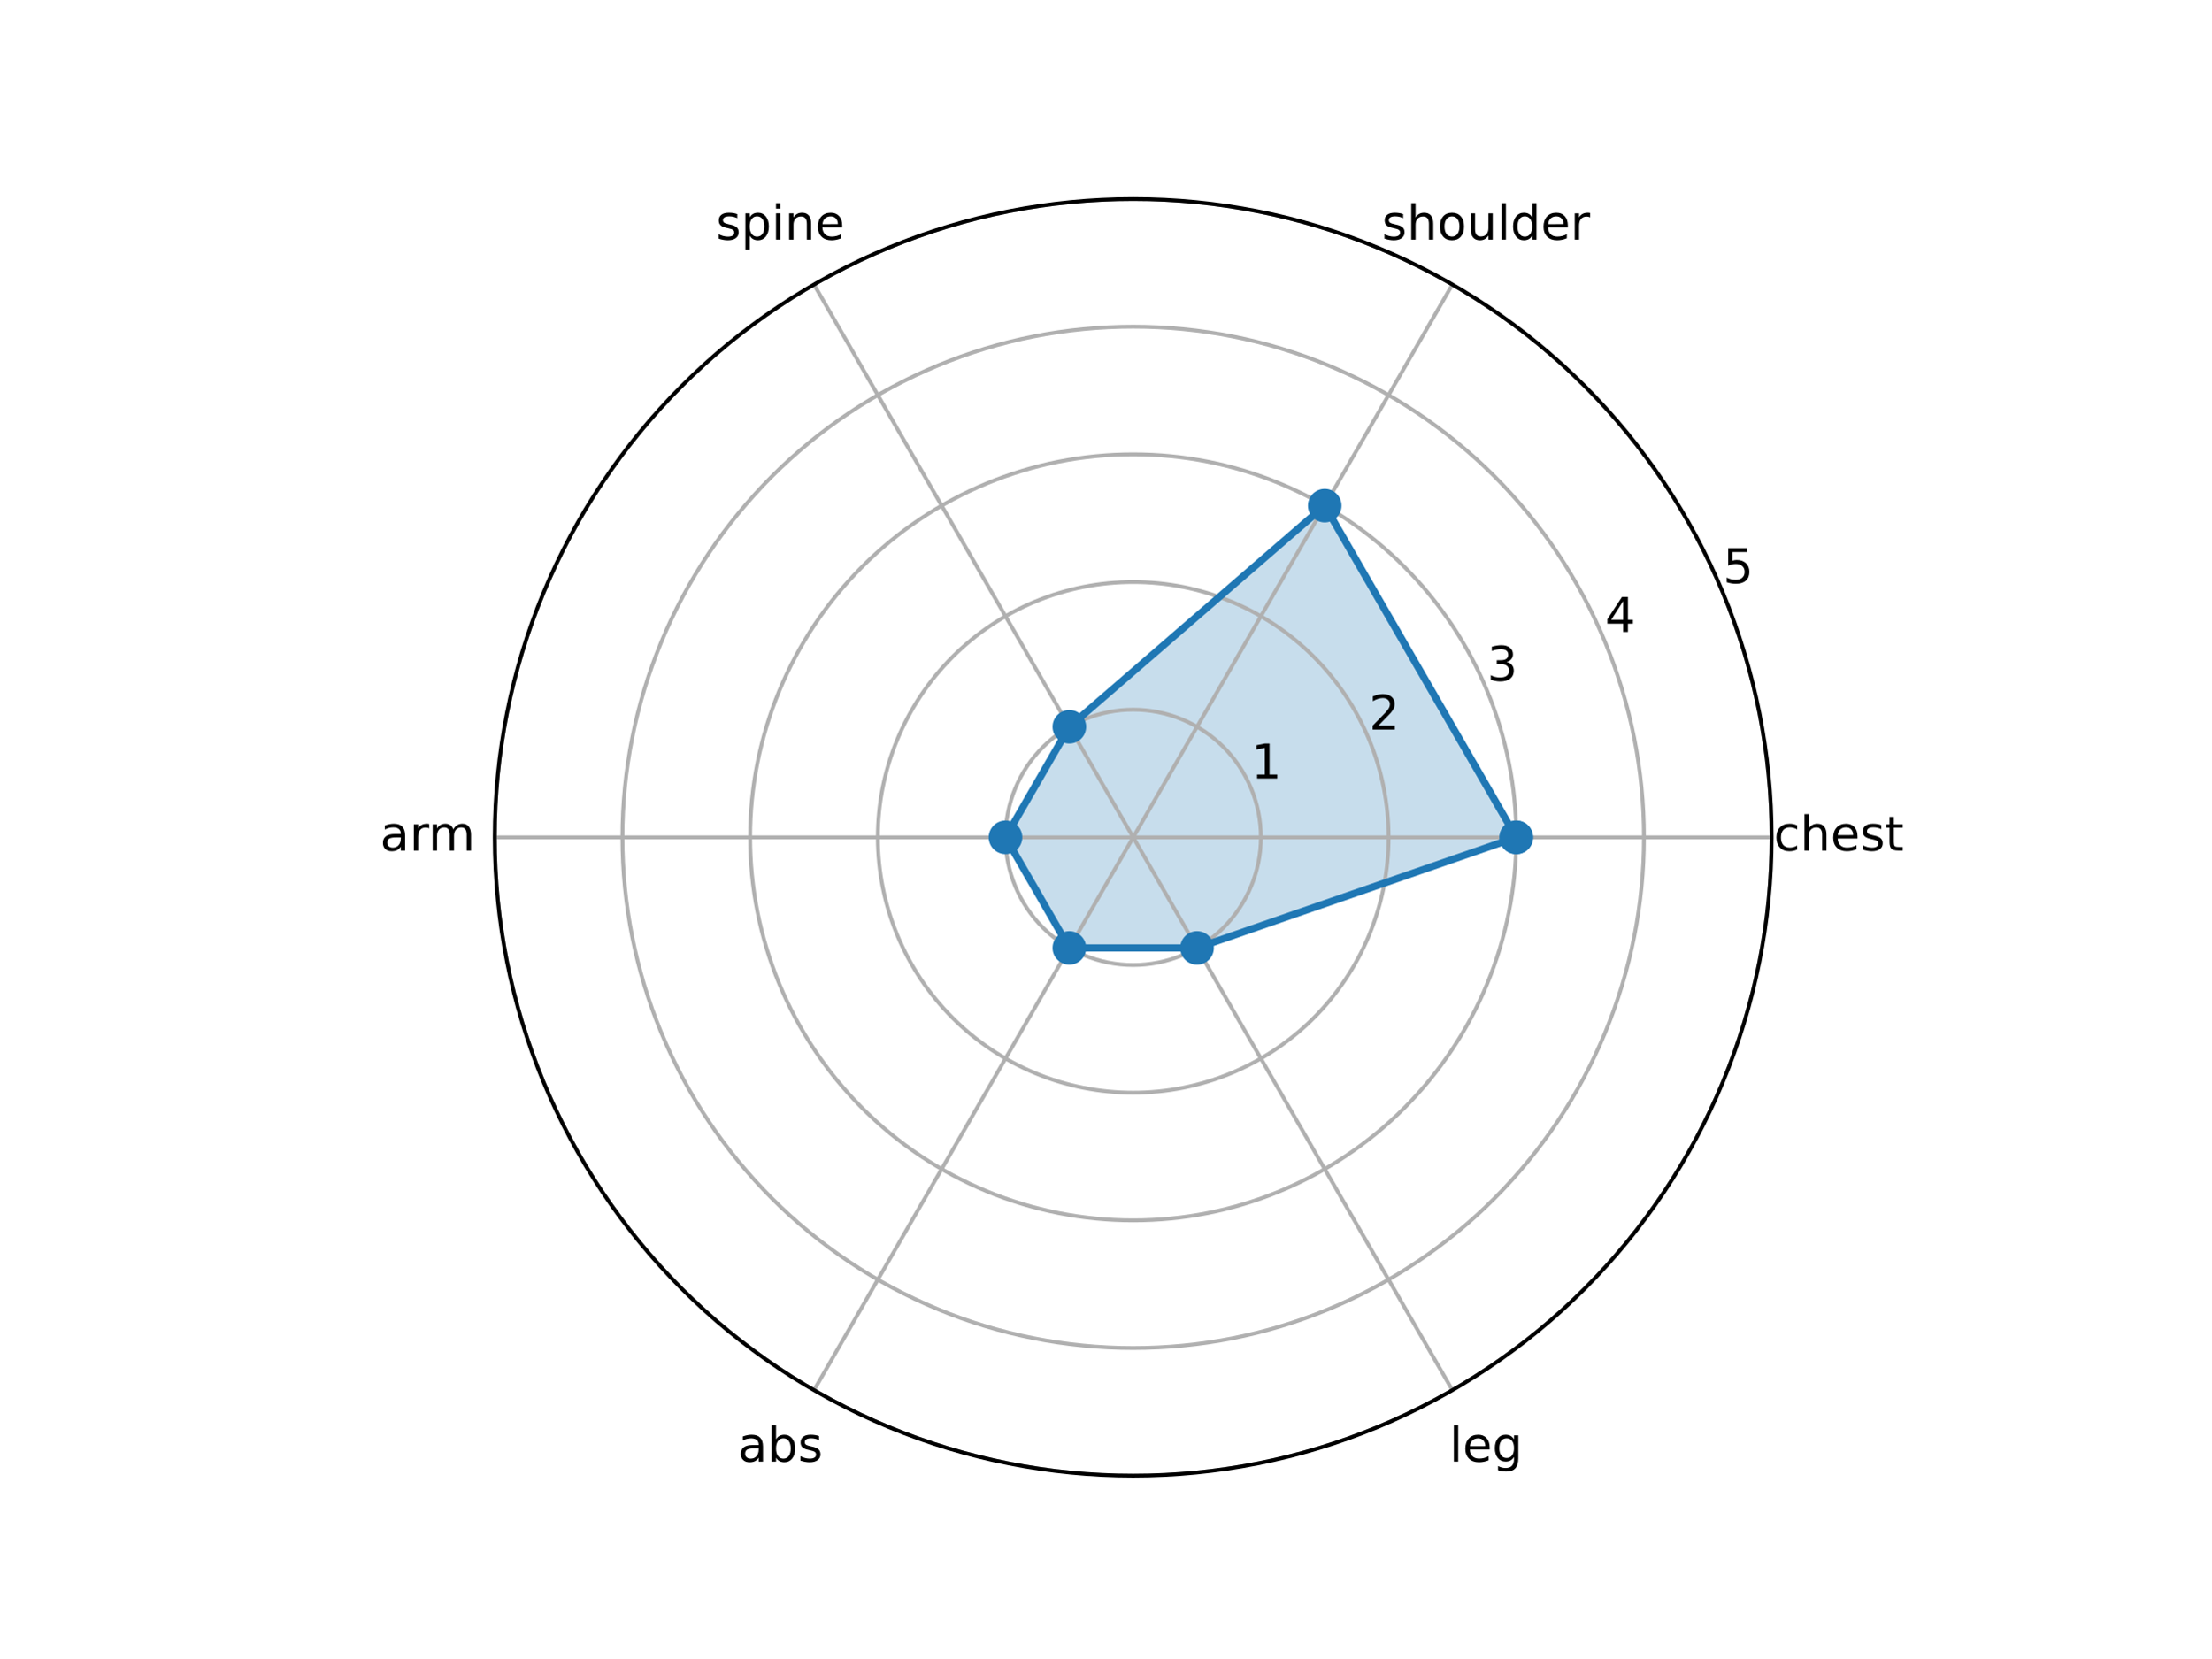
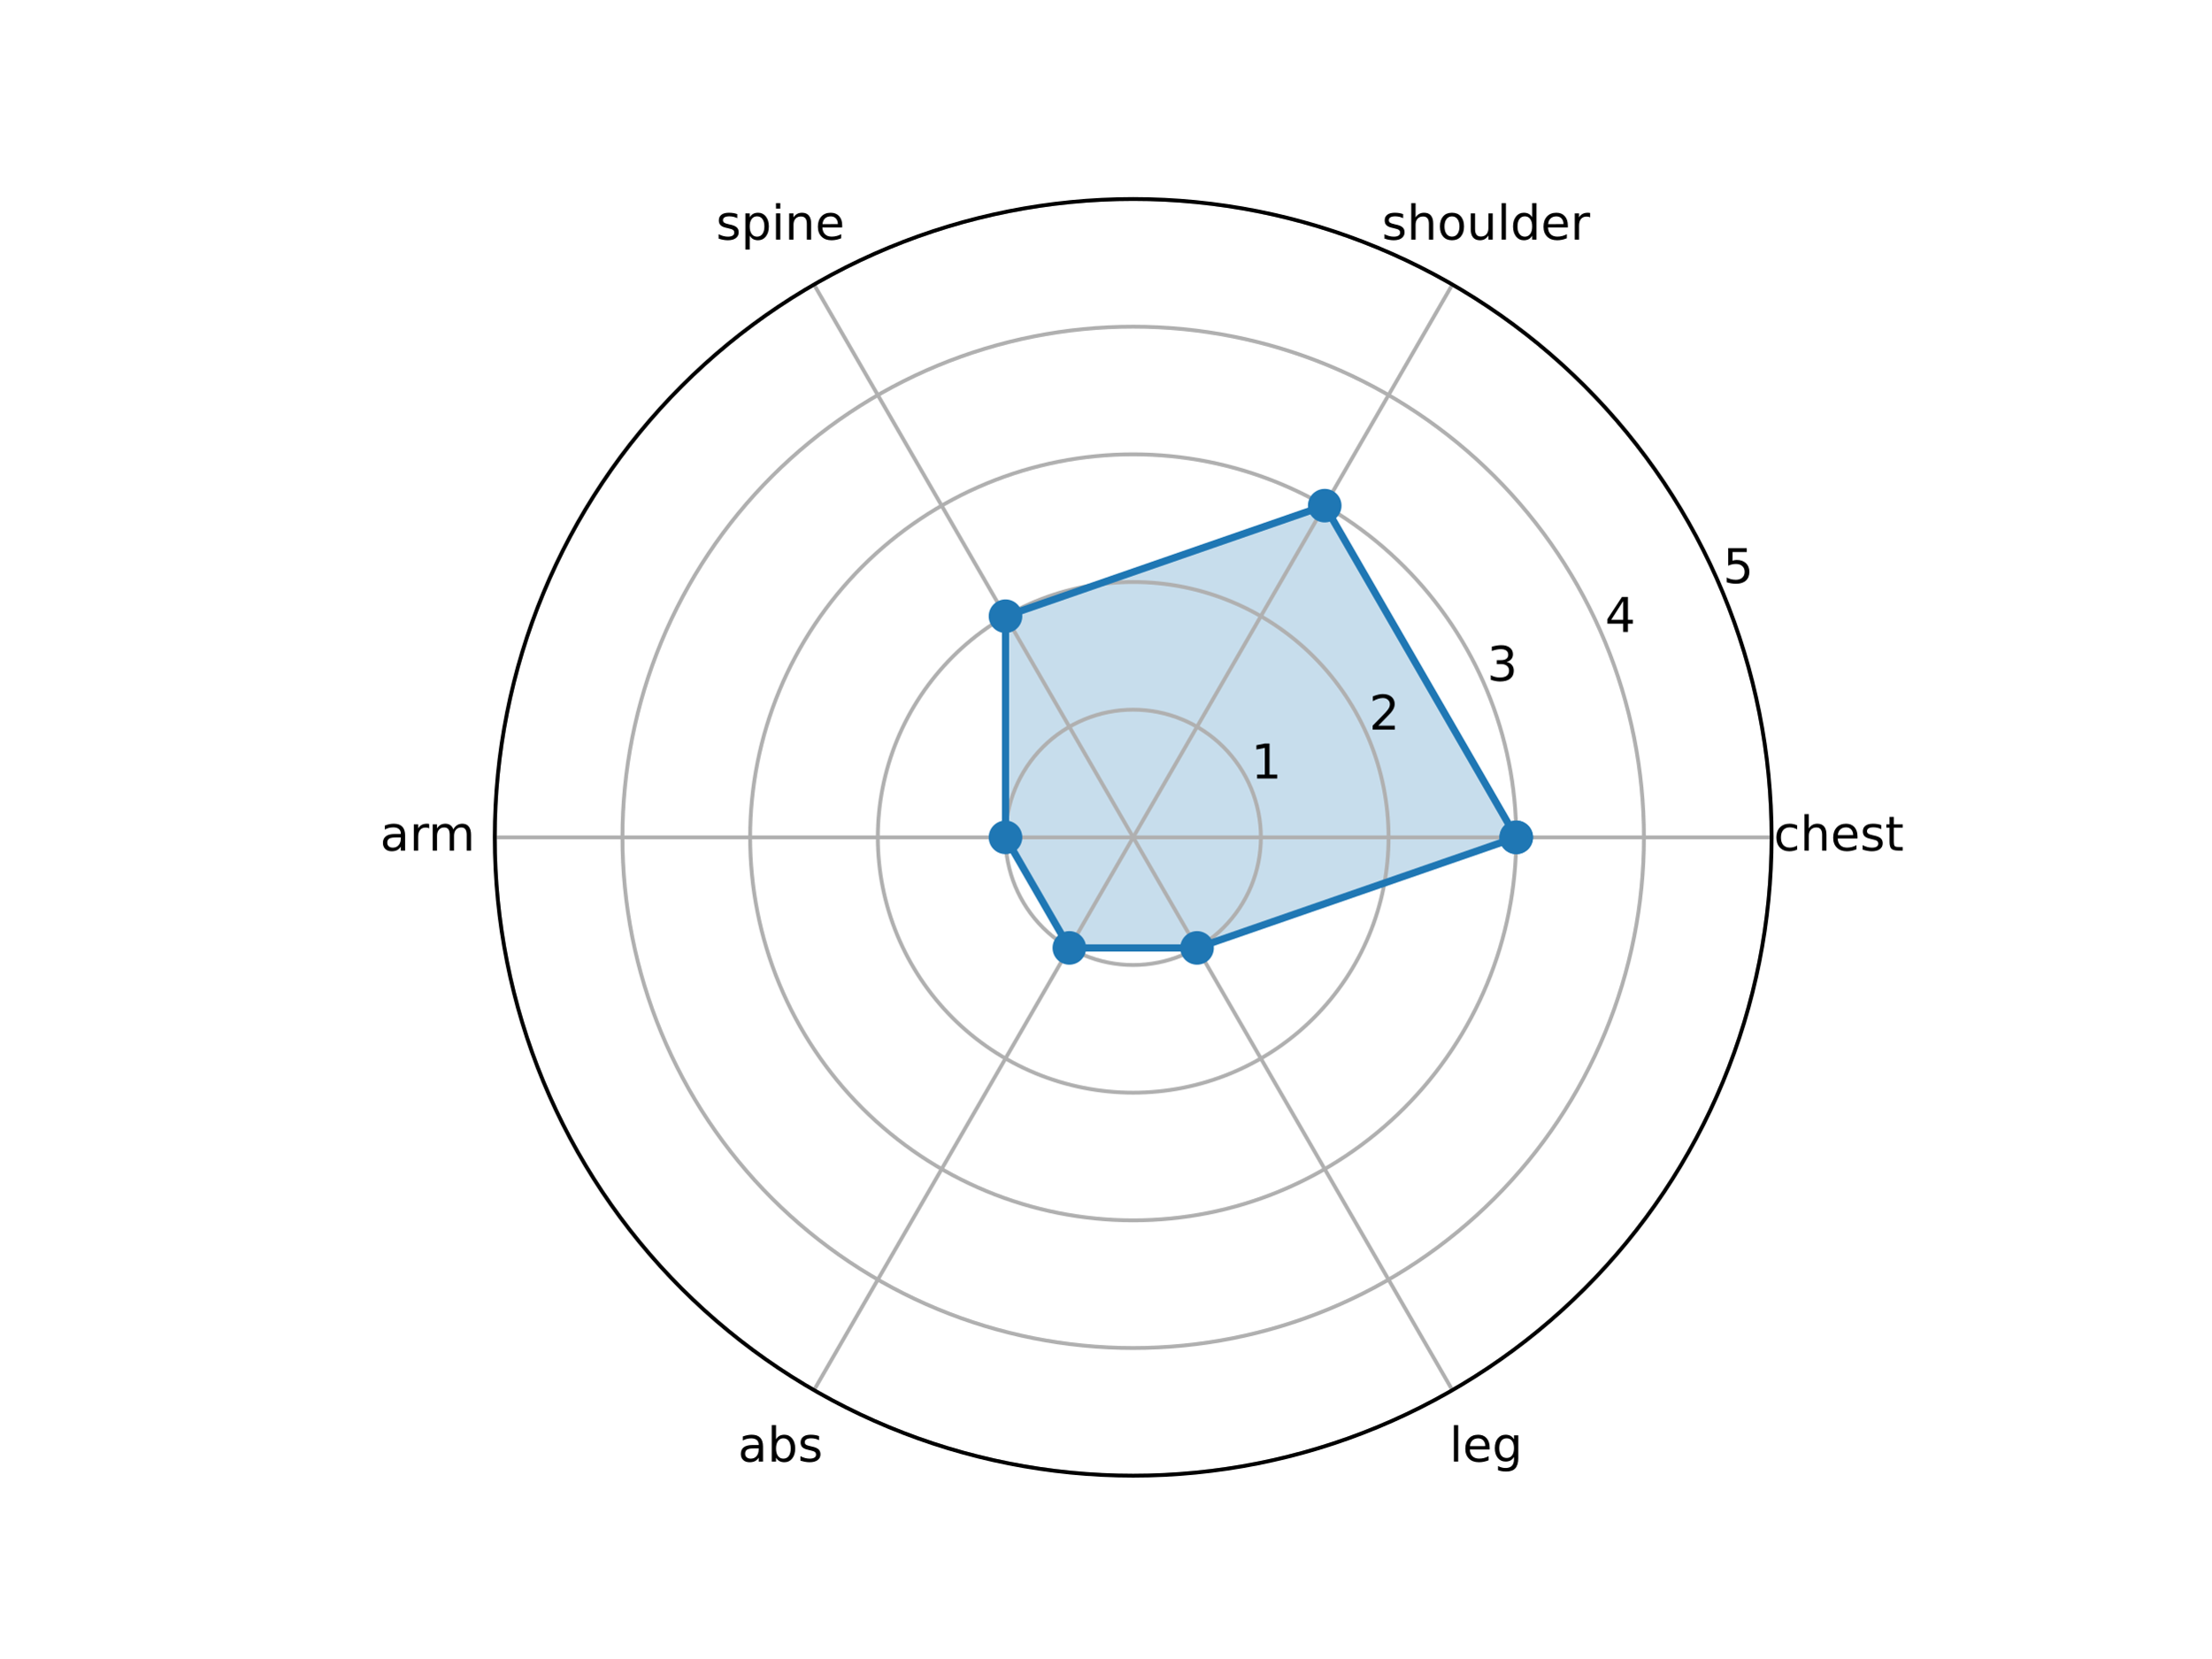
<svg xmlns="http://www.w3.org/2000/svg" xmlns:xlink="http://www.w3.org/1999/xlink" height="345.6pt" version="1.1" viewBox="0 0 460.8 345.6" width="460.8pt">
  <defs>
    <style type="text/css">*{stroke-linecap:butt;stroke-linejoin:round;}</style>
  </defs>
  <g id="figure_1">
    <g id="patch_1">
      <path d="M 0 345.6  L 460.8 345.6  L 460.8 0  L 0 0  z " style="fill:none;" />
    </g>
    <g id="axes_1">
      <g id="patch_2">
        <path d="M 369.216 174.528  C 369.216 157.055 365.774 139.752 359.088 123.61  C 352.401 107.467 342.6 92.798 330.245 80.443  C 317.89 68.088 303.221 58.287 287.078 51.6  C 270.936 44.914 253.633 41.472 236.16 41.472  C 218.687 41.472 201.384 44.914 185.242 51.6  C 169.099 58.287 154.43 68.088 142.075 80.443  C 129.72 92.798 119.919 107.467 113.232 123.61  C 106.546 139.752 103.104 157.055 103.104 174.528  C 103.104 192.001 106.546 209.304 113.232 225.446  C 119.919 241.589 129.72 256.258 142.075 268.613  C 154.43 280.968 169.099 290.769 185.242 297.456  C 201.384 304.142 218.687 307.584 236.16 307.584  C 253.633 307.584 270.936 304.142 287.078 297.456  C 303.221 290.769 317.89 280.968 330.245 268.613  C 342.6 256.258 352.401 241.589 359.088 225.446  C 365.774 209.304 369.216 192.001 369.216 174.528  M 236.16 174.528  C 236.16 174.528 236.16 174.528 236.16 174.528  C 236.16 174.528 236.16 174.528 236.16 174.528  C 236.16 174.528 236.16 174.528 236.16 174.528  C 236.16 174.528 236.16 174.528 236.16 174.528  C 236.16 174.528 236.16 174.528 236.16 174.528  C 236.16 174.528 236.16 174.528 236.16 174.528  C 236.16 174.528 236.16 174.528 236.16 174.528  C 236.16 174.528 236.16 174.528 236.16 174.528  C 236.16 174.528 236.16 174.528 236.16 174.528  C 236.16 174.528 236.16 174.528 236.16 174.528  C 236.16 174.528 236.16 174.528 236.16 174.528  C 236.16 174.528 236.16 174.528 236.16 174.528  C 236.16 174.528 236.16 174.528 236.16 174.528  C 236.16 174.528 236.16 174.528 236.16 174.528  C 236.16 174.528 236.16 174.528 236.16 174.528  C 236.16 174.528 236.16 174.528 236.16 174.528  M 369.216 174.528  z " style="fill:none;" />
      </g>
      <g id="patch_3">
-         <path clip-path="url(#p709edd3dc2)" d="M 315.994 174.528  L 276.077 105.39  L 222.854 151.482  L 209.549 174.528  L 222.854 197.574  L 249.466 197.574  L 315.994 174.528  z " style="fill:#1f77b4;opacity:0.25;" />
+         <path clip-path="url(#p2e9180e215)" d="M 315.994 174.528  L 276.077 105.39  L 209.549 128.436  L 209.549 174.528  L 222.854 197.574  L 249.466 197.574  L 315.994 174.528  z " style="fill:#1f77b4;opacity:0.25;" />
      </g>
      <g id="matplotlib.axis_1">
        <g id="xtick_1">
          <g id="line2d_1">
-             <path clip-path="url(#p709edd3dc2)" d="M 236.16 174.528  L 369.216 174.528  " style="fill:none;stroke:#b0b0b0;stroke-linecap:square;stroke-width:0.8;" />
+             <path clip-path="url(#p2e9180e215)" d="M 236.16 174.528  L 369.216 174.528  " style="fill:none;stroke:#b0b0b0;stroke-linecap:square;stroke-width:0.8;" />
          </g>
          <g id="text_1">
            <g transform="translate(369.6566 177.2874)scale(0.1 -0.1)">
              <defs>
                <path d="M 48.781 52.594  L 48.781 44.188  Q 44.969 46.297 41.141 47.344  Q 37.312 48.391 33.406 48.391  Q 24.656 48.391 19.812 42.844  Q 14.984 37.312 14.984 27.297  Q 14.984 17.281 19.812 11.734  Q 24.656 6.203 33.406 6.203  Q 37.312 6.203 41.141 7.25  Q 44.969 8.297 48.781 10.406  L 48.781 2.094  Q 45.016 0.344 40.984 -0.531  Q 36.969 -1.422 32.422 -1.422  Q 20.062 -1.422 12.781 6.344  Q 5.516 14.109 5.516 27.297  Q 5.516 40.672 12.859 48.328  Q 20.219 56 33.016 56  Q 37.156 56 41.109 55.141  Q 45.062 54.297 48.781 52.594  z " id="DejaVuSans-99" />
                <path d="M 54.891 33.016  L 54.891 0  L 45.906 0  L 45.906 32.719  Q 45.906 40.484 42.875 44.328  Q 39.844 48.188 33.797 48.188  Q 26.516 48.188 22.312 43.547  Q 18.109 38.922 18.109 30.906  L 18.109 0  L 9.078 0  L 9.078 75.984  L 18.109 75.984  L 18.109 46.188  Q 21.344 51.125 25.703 53.562  Q 30.078 56 35.797 56  Q 45.219 56 50.047 50.172  Q 54.891 44.344 54.891 33.016  z " id="DejaVuSans-104" />
                <path d="M 56.203 29.594  L 56.203 25.203  L 14.891 25.203  Q 15.484 15.922 20.484 11.062  Q 25.484 6.203 34.422 6.203  Q 39.594 6.203 44.453 7.469  Q 49.312 8.734 54.109 11.281  L 54.109 2.781  Q 49.266 0.734 44.188 -0.344  Q 39.109 -1.422 33.891 -1.422  Q 20.797 -1.422 13.156 6.188  Q 5.516 13.812 5.516 26.812  Q 5.516 40.234 12.766 48.109  Q 20.016 56 32.328 56  Q 43.359 56 49.781 48.891  Q 56.203 41.797 56.203 29.594  z M 47.219 32.234  Q 47.125 39.594 43.094 43.984  Q 39.062 48.391 32.422 48.391  Q 24.906 48.391 20.391 44.141  Q 15.875 39.891 15.188 32.172  z " id="DejaVuSans-101" />
                <path d="M 44.281 53.078  L 44.281 44.578  Q 40.484 46.531 36.375 47.5  Q 32.281 48.484 27.875 48.484  Q 21.188 48.484 17.844 46.438  Q 14.5 44.391 14.5 40.281  Q 14.5 37.156 16.891 35.375  Q 19.281 33.594 26.516 31.984  L 29.594 31.297  Q 39.156 29.25 43.188 25.516  Q 47.219 21.781 47.219 15.094  Q 47.219 7.469 41.188 3.016  Q 35.156 -1.422 24.609 -1.422  Q 20.219 -1.422 15.453 -0.562  Q 10.688 0.297 5.422 2  L 5.422 11.281  Q 10.406 8.688 15.234 7.391  Q 20.062 6.109 24.812 6.109  Q 31.156 6.109 34.562 8.281  Q 37.984 10.453 37.984 14.406  Q 37.984 18.062 35.516 20.016  Q 33.062 21.969 24.703 23.781  L 21.578 24.516  Q 13.234 26.266 9.516 29.906  Q 5.812 33.547 5.812 39.891  Q 5.812 47.609 11.281 51.797  Q 16.75 56 26.812 56  Q 31.781 56 36.172 55.266  Q 40.578 54.547 44.281 53.078  z " id="DejaVuSans-115" />
                <path d="M 18.312 70.219  L 18.312 54.688  L 36.812 54.688  L 36.812 47.703  L 18.312 47.703  L 18.312 18.016  Q 18.312 11.328 20.141 9.422  Q 21.969 7.516 27.594 7.516  L 36.812 7.516  L 36.812 0  L 27.594 0  Q 17.188 0 13.234 3.875  Q 9.281 7.766 9.281 18.016  L 9.281 47.703  L 2.688 47.703  L 2.688 54.688  L 9.281 54.688  L 9.281 70.219  z " id="DejaVuSans-116" />
              </defs>
              <use xlink:href="#DejaVuSans-99" />
              <use x="54.98" xlink:href="#DejaVuSans-104" />
              <use x="118.359" xlink:href="#DejaVuSans-101" />
              <use x="179.883" xlink:href="#DejaVuSans-115" />
              <use x="231.982" xlink:href="#DejaVuSans-116" />
            </g>
          </g>
        </g>
        <g id="xtick_2">
          <g id="line2d_2">
-             <path clip-path="url(#p709edd3dc2)" d="M 236.16 174.528  L 302.688 59.298  " style="fill:none;stroke:#b0b0b0;stroke-linecap:square;stroke-width:0.8;" />
+             <path clip-path="url(#p2e9180e215)" d="M 236.16 174.528  L 302.688 59.298  " style="fill:none;stroke:#b0b0b0;stroke-linecap:square;stroke-width:0.8;" />
          </g>
          <g id="text_2">
            <g transform="translate(287.9911 49.93314)scale(0.1 -0.1)">
              <defs>
                <path d="M 30.609 48.391  Q 23.391 48.391 19.188 42.75  Q 14.984 37.109 14.984 27.297  Q 14.984 17.484 19.156 11.844  Q 23.344 6.203 30.609 6.203  Q 37.797 6.203 41.984 11.859  Q 46.188 17.531 46.188 27.297  Q 46.188 37.016 41.984 42.703  Q 37.797 48.391 30.609 48.391  z M 30.609 56  Q 42.328 56 49.016 48.375  Q 55.719 40.766 55.719 27.297  Q 55.719 13.875 49.016 6.219  Q 42.328 -1.422 30.609 -1.422  Q 18.844 -1.422 12.172 6.219  Q 5.516 13.875 5.516 27.297  Q 5.516 40.766 12.172 48.375  Q 18.844 56 30.609 56  z " id="DejaVuSans-111" />
                <path d="M 8.5 21.578  L 8.5 54.688  L 17.484 54.688  L 17.484 21.922  Q 17.484 14.156 20.5 10.266  Q 23.531 6.391 29.594 6.391  Q 36.859 6.391 41.078 11.031  Q 45.312 15.672 45.312 23.688  L 45.312 54.688  L 54.297 54.688  L 54.297 0  L 45.312 0  L 45.312 8.406  Q 42.047 3.422 37.719 1  Q 33.406 -1.422 27.688 -1.422  Q 18.266 -1.422 13.375 4.438  Q 8.5 10.297 8.5 21.578  z M 31.109 56  z " id="DejaVuSans-117" />
                <path d="M 9.422 75.984  L 18.406 75.984  L 18.406 0  L 9.422 0  z " id="DejaVuSans-108" />
                <path d="M 45.406 46.391  L 45.406 75.984  L 54.391 75.984  L 54.391 0  L 45.406 0  L 45.406 8.203  Q 42.578 3.328 38.25 0.953  Q 33.938 -1.422 27.875 -1.422  Q 17.969 -1.422 11.734 6.484  Q 5.516 14.406 5.516 27.297  Q 5.516 40.188 11.734 48.094  Q 17.969 56 27.875 56  Q 33.938 56 38.25 53.625  Q 42.578 51.266 45.406 46.391  z M 14.797 27.297  Q 14.797 17.391 18.875 11.75  Q 22.953 6.109 30.078 6.109  Q 37.203 6.109 41.297 11.75  Q 45.406 17.391 45.406 27.297  Q 45.406 37.203 41.297 42.844  Q 37.203 48.484 30.078 48.484  Q 22.953 48.484 18.875 42.844  Q 14.797 37.203 14.797 27.297  z " id="DejaVuSans-100" />
                <path d="M 41.109 46.297  Q 39.594 47.172 37.812 47.578  Q 36.031 48 33.891 48  Q 26.266 48 22.188 43.047  Q 18.109 38.094 18.109 28.812  L 18.109 0  L 9.078 0  L 9.078 54.688  L 18.109 54.688  L 18.109 46.188  Q 20.953 51.172 25.484 53.578  Q 30.031 56 36.531 56  Q 37.453 56 38.578 55.875  Q 39.703 55.766 41.062 55.516  z " id="DejaVuSans-114" />
              </defs>
              <use xlink:href="#DejaVuSans-115" />
              <use x="52.1" xlink:href="#DejaVuSans-104" />
              <use x="115.479" xlink:href="#DejaVuSans-111" />
              <use x="176.66" xlink:href="#DejaVuSans-117" />
              <use x="240.039" xlink:href="#DejaVuSans-108" />
              <use x="267.822" xlink:href="#DejaVuSans-100" />
              <use x="331.299" xlink:href="#DejaVuSans-101" />
              <use x="392.822" xlink:href="#DejaVuSans-114" />
            </g>
          </g>
        </g>
        <g id="xtick_3">
          <g id="line2d_3">
-             <path clip-path="url(#p709edd3dc2)" d="M 236.16 174.528  L 169.632 59.298  " style="fill:none;stroke:#b0b0b0;stroke-linecap:square;stroke-width:0.8;" />
+             <path clip-path="url(#p2e9180e215)" d="M 236.16 174.528  L 169.632 59.298  " style="fill:none;stroke:#b0b0b0;stroke-linecap:square;stroke-width:0.8;" />
          </g>
          <g id="text_3">
            <g transform="translate(149.2187 49.93314)scale(0.1 -0.1)">
              <defs>
                <path d="M 18.109 8.203  L 18.109 -20.797  L 9.078 -20.797  L 9.078 54.688  L 18.109 54.688  L 18.109 46.391  Q 20.953 51.266 25.266 53.625  Q 29.594 56 35.594 56  Q 45.562 56 51.781 48.094  Q 58.016 40.188 58.016 27.297  Q 58.016 14.406 51.781 6.484  Q 45.562 -1.422 35.594 -1.422  Q 29.594 -1.422 25.266 0.953  Q 20.953 3.328 18.109 8.203  z M 48.688 27.297  Q 48.688 37.203 44.609 42.844  Q 40.531 48.484 33.406 48.484  Q 26.266 48.484 22.188 42.844  Q 18.109 37.203 18.109 27.297  Q 18.109 17.391 22.188 11.75  Q 26.266 6.109 33.406 6.109  Q 40.531 6.109 44.609 11.75  Q 48.688 17.391 48.688 27.297  z " id="DejaVuSans-112" />
                <path d="M 9.422 54.688  L 18.406 54.688  L 18.406 0  L 9.422 0  z M 9.422 75.984  L 18.406 75.984  L 18.406 64.594  L 9.422 64.594  z " id="DejaVuSans-105" />
                <path d="M 54.891 33.016  L 54.891 0  L 45.906 0  L 45.906 32.719  Q 45.906 40.484 42.875 44.328  Q 39.844 48.188 33.797 48.188  Q 26.516 48.188 22.312 43.547  Q 18.109 38.922 18.109 30.906  L 18.109 0  L 9.078 0  L 9.078 54.688  L 18.109 54.688  L 18.109 46.188  Q 21.344 51.125 25.703 53.562  Q 30.078 56 35.797 56  Q 45.219 56 50.047 50.172  Q 54.891 44.344 54.891 33.016  z " id="DejaVuSans-110" />
              </defs>
              <use xlink:href="#DejaVuSans-115" />
              <use x="52.1" xlink:href="#DejaVuSans-112" />
              <use x="115.576" xlink:href="#DejaVuSans-105" />
              <use x="143.359" xlink:href="#DejaVuSans-110" />
              <use x="206.738" xlink:href="#DejaVuSans-101" />
            </g>
          </g>
        </g>
        <g id="xtick_4">
          <g id="line2d_4">
-             <path clip-path="url(#p709edd3dc2)" d="M 236.16 174.528  L 103.104 174.528  " style="fill:none;stroke:#b0b0b0;stroke-linecap:square;stroke-width:0.8;" />
+             <path clip-path="url(#p2e9180e215)" d="M 236.16 174.528  L 103.104 174.528  " style="fill:none;stroke:#b0b0b0;stroke-linecap:square;stroke-width:0.8;" />
          </g>
          <g id="text_4">
            <g transform="translate(79.20166 177.2874)scale(0.1 -0.1)">
              <defs>
                <path d="M 34.281 27.484  Q 23.391 27.484 19.188 25  Q 14.984 22.516 14.984 16.5  Q 14.984 11.719 18.141 8.906  Q 21.297 6.109 26.703 6.109  Q 34.188 6.109 38.703 11.406  Q 43.219 16.703 43.219 25.484  L 43.219 27.484  z M 52.203 31.203  L 52.203 0  L 43.219 0  L 43.219 8.297  Q 40.141 3.328 35.547 0.953  Q 30.953 -1.422 24.312 -1.422  Q 15.922 -1.422 10.953 3.297  Q 6 8.016 6 15.922  Q 6 25.141 12.172 29.828  Q 18.359 34.516 30.609 34.516  L 43.219 34.516  L 43.219 35.406  Q 43.219 41.609 39.141 45  Q 35.062 48.391 27.688 48.391  Q 23 48.391 18.547 47.266  Q 14.109 46.141 10.016 43.891  L 10.016 52.203  Q 14.938 54.109 19.578 55.047  Q 24.219 56 28.609 56  Q 40.484 56 46.344 49.844  Q 52.203 43.703 52.203 31.203  z " id="DejaVuSans-97" />
                <path d="M 52 44.188  Q 55.375 50.25 60.062 53.125  Q 64.75 56 71.094 56  Q 79.641 56 84.281 50.016  Q 88.922 44.047 88.922 33.016  L 88.922 0  L 79.891 0  L 79.891 32.719  Q 79.891 40.578 77.094 44.375  Q 74.312 48.188 68.609 48.188  Q 61.625 48.188 57.562 43.547  Q 53.516 38.922 53.516 30.906  L 53.516 0  L 44.484 0  L 44.484 32.719  Q 44.484 40.625 41.703 44.406  Q 38.922 48.188 33.109 48.188  Q 26.219 48.188 22.156 43.531  Q 18.109 38.875 18.109 30.906  L 18.109 0  L 9.078 0  L 9.078 54.688  L 18.109 54.688  L 18.109 46.188  Q 21.188 51.219 25.484 53.609  Q 29.781 56 35.688 56  Q 41.656 56 45.828 52.969  Q 50 49.953 52 44.188  z " id="DejaVuSans-109" />
              </defs>
              <use xlink:href="#DejaVuSans-97" />
              <use x="61.279" xlink:href="#DejaVuSans-114" />
              <use x="100.643" xlink:href="#DejaVuSans-109" />
            </g>
          </g>
        </g>
        <g id="xtick_5">
          <g id="line2d_5">
-             <path clip-path="url(#p709edd3dc2)" d="M 236.16 174.528  L 169.632 289.758  " style="fill:none;stroke:#b0b0b0;stroke-linecap:square;stroke-width:0.8;" />
+             <path clip-path="url(#p2e9180e215)" d="M 236.16 174.528  L 169.632 289.758  " style="fill:none;stroke:#b0b0b0;stroke-linecap:square;stroke-width:0.8;" />
          </g>
          <g id="text_5">
            <g transform="translate(153.789 304.6416)scale(0.1 -0.1)">
              <defs>
                <path d="M 48.688 27.297  Q 48.688 37.203 44.609 42.844  Q 40.531 48.484 33.406 48.484  Q 26.266 48.484 22.188 42.844  Q 18.109 37.203 18.109 27.297  Q 18.109 17.391 22.188 11.75  Q 26.266 6.109 33.406 6.109  Q 40.531 6.109 44.609 11.75  Q 48.688 17.391 48.688 27.297  z M 18.109 46.391  Q 20.953 51.266 25.266 53.625  Q 29.594 56 35.594 56  Q 45.562 56 51.781 48.094  Q 58.016 40.188 58.016 27.297  Q 58.016 14.406 51.781 6.484  Q 45.562 -1.422 35.594 -1.422  Q 29.594 -1.422 25.266 0.953  Q 20.953 3.328 18.109 8.203  L 18.109 0  L 9.078 0  L 9.078 75.984  L 18.109 75.984  z " id="DejaVuSans-98" />
              </defs>
              <use xlink:href="#DejaVuSans-97" />
              <use x="61.279" xlink:href="#DejaVuSans-98" />
              <use x="124.756" xlink:href="#DejaVuSans-115" />
            </g>
          </g>
        </g>
        <g id="xtick_6">
          <g id="line2d_6">
-             <path clip-path="url(#p709edd3dc2)" d="M 236.16 174.528  L 302.688 289.758  " style="fill:none;stroke:#b0b0b0;stroke-linecap:square;stroke-width:0.8;" />
+             <path clip-path="url(#p2e9180e215)" d="M 236.16 174.528  L 302.688 289.758  " style="fill:none;stroke:#b0b0b0;stroke-linecap:square;stroke-width:0.8;" />
          </g>
          <g id="text_6">
            <g transform="translate(302.0482 304.6416)scale(0.1 -0.1)">
              <defs>
                <path d="M 45.406 27.984  Q 45.406 37.75 41.375 43.109  Q 37.359 48.484 30.078 48.484  Q 22.859 48.484 18.828 43.109  Q 14.797 37.75 14.797 27.984  Q 14.797 18.266 18.828 12.891  Q 22.859 7.516 30.078 7.516  Q 37.359 7.516 41.375 12.891  Q 45.406 18.266 45.406 27.984  z M 54.391 6.781  Q 54.391 -7.172 48.188 -13.984  Q 42 -20.797 29.203 -20.797  Q 24.469 -20.797 20.266 -20.094  Q 16.062 -19.391 12.109 -17.922  L 12.109 -9.188  Q 16.062 -11.328 19.922 -12.344  Q 23.781 -13.375 27.781 -13.375  Q 36.625 -13.375 41.016 -8.766  Q 45.406 -4.156 45.406 5.172  L 45.406 9.625  Q 42.625 4.781 38.281 2.391  Q 33.938 0 27.875 0  Q 17.828 0 11.672 7.656  Q 5.516 15.328 5.516 27.984  Q 5.516 40.672 11.672 48.328  Q 17.828 56 27.875 56  Q 33.938 56 38.281 53.609  Q 42.625 51.219 45.406 46.391  L 45.406 54.688  L 54.391 54.688  z " id="DejaVuSans-103" />
              </defs>
              <use xlink:href="#DejaVuSans-108" />
              <use x="27.783" xlink:href="#DejaVuSans-101" />
              <use x="89.307" xlink:href="#DejaVuSans-103" />
            </g>
          </g>
        </g>
      </g>
      <g id="matplotlib.axis_2">
        <g id="ytick_1">
          <g id="line2d_7">
-             <path clip-path="url(#p709edd3dc2)" d="M 262.771 174.528  C 262.771 171.033 262.083 167.573 260.746 164.344  C 259.408 161.116 257.448 158.182 254.977 155.711  C 252.506 153.24 249.572 151.28 246.344 149.942  C 243.115 148.605 239.655 147.917 236.16 147.917  C 232.665 147.917 229.205 148.605 225.976 149.942  C 222.748 151.28 219.814 153.24 217.343 155.711  C 214.872 158.182 212.912 161.116 211.574 164.344  C 210.237 167.573 209.549 171.033 209.549 174.528  C 209.549 178.023 210.237 181.483 211.574 184.712  C 212.912 187.94 214.872 190.874 217.343 193.345  C 219.814 195.816 222.748 197.776 225.976 199.114  C 229.205 200.451 232.665 201.139 236.16 201.139  C 239.655 201.139 243.115 200.451 246.344 199.114  C 249.572 197.776 252.506 195.816 254.977 193.345  C 257.448 190.874 259.408 187.94 260.746 184.712  C 262.083 181.483 262.771 178.023 262.771 174.528  " style="fill:none;stroke:#b0b0b0;stroke-linecap:square;stroke-width:0.8;" />
+             <path clip-path="url(#p2e9180e215)" d="M 262.771 174.528  C 262.771 171.033 262.083 167.573 260.746 164.344  C 259.408 161.116 257.448 158.182 254.977 155.711  C 252.506 153.24 249.572 151.28 246.344 149.942  C 243.115 148.605 239.655 147.917 236.16 147.917  C 232.665 147.917 229.205 148.605 225.976 149.942  C 222.748 151.28 219.814 153.24 217.343 155.711  C 214.872 158.182 212.912 161.116 211.574 164.344  C 210.237 167.573 209.549 171.033 209.549 174.528  C 209.549 178.023 210.237 181.483 211.574 184.712  C 212.912 187.94 214.872 190.874 217.343 193.345  C 219.814 195.816 222.748 197.776 225.976 199.114  C 229.205 200.451 232.665 201.139 236.16 201.139  C 239.655 201.139 243.115 200.451 246.344 199.114  C 249.572 197.776 252.506 195.816 254.977 193.345  C 257.448 190.874 259.408 187.94 260.746 184.712  C 262.083 181.483 262.771 178.023 262.771 174.528  " style="fill:none;stroke:#b0b0b0;stroke-linecap:square;stroke-width:0.8;" />
          </g>
          <g id="text_7">
            <g transform="translate(260.7455 162.2646)scale(0.1 -0.1)">
              <defs>
                <path d="M 12.406 8.297  L 28.516 8.297  L 28.516 63.922  L 10.984 60.406  L 10.984 69.391  L 28.422 72.906  L 38.281 72.906  L 38.281 8.297  L 54.391 8.297  L 54.391 0  L 12.406 0  z " id="DejaVuSans-49" />
              </defs>
              <use xlink:href="#DejaVuSans-49" />
            </g>
          </g>
        </g>
        <g id="ytick_2">
          <g id="line2d_8">
-             <path clip-path="url(#p709edd3dc2)" d="M 289.382 174.528  C 289.382 167.539 288.006 160.618 285.331 154.161  C 282.656 147.704 278.736 141.836 273.794 136.894  C 268.852 131.952 262.984 128.032 256.527 125.357  C 250.07 122.682 243.149 121.306 236.16 121.306  C 229.171 121.306 222.25 122.682 215.793 125.357  C 209.336 128.032 203.468 131.952 198.526 136.894  C 193.584 141.836 189.664 147.704 186.989 154.161  C 184.314 160.618 182.938 167.539 182.938 174.528  C 182.938 181.517 184.314 188.438 186.989 194.895  C 189.664 201.352 193.584 207.22 198.526 212.162  C 203.468 217.104 209.336 221.024 215.793 223.699  C 222.25 226.374 229.171 227.75 236.16 227.75  C 243.149 227.75 250.07 226.374 256.527 223.699  C 262.984 221.024 268.852 217.104 273.794 212.162  C 278.736 207.22 282.656 201.352 285.331 194.895  C 288.006 188.438 289.382 181.517 289.382 174.528  " style="fill:none;stroke:#b0b0b0;stroke-linecap:square;stroke-width:0.8;" />
+             <path clip-path="url(#p2e9180e215)" d="M 289.382 174.528  C 289.382 167.539 288.006 160.618 285.331 154.161  C 282.656 147.704 278.736 141.836 273.794 136.894  C 268.852 131.952 262.984 128.032 256.527 125.357  C 250.07 122.682 243.149 121.306 236.16 121.306  C 229.171 121.306 222.25 122.682 215.793 125.357  C 209.336 128.032 203.468 131.952 198.526 136.894  C 193.584 141.836 189.664 147.704 186.989 154.161  C 184.314 160.618 182.938 167.539 182.938 174.528  C 182.938 181.517 184.314 188.438 186.989 194.895  C 189.664 201.352 193.584 207.22 198.526 212.162  C 203.468 217.104 209.336 221.024 215.793 223.699  C 222.25 226.374 229.171 227.75 236.16 227.75  C 243.149 227.75 250.07 226.374 256.527 223.699  C 262.984 221.024 268.852 217.104 273.794 212.162  C 278.736 207.22 282.656 201.352 285.331 194.895  C 288.006 188.438 289.382 181.517 289.382 174.528  " style="fill:none;stroke:#b0b0b0;stroke-linecap:square;stroke-width:0.8;" />
          </g>
          <g id="text_8">
            <g transform="translate(285.3311 152.081)scale(0.1 -0.1)">
              <defs>
                <path d="M 19.188 8.297  L 53.609 8.297  L 53.609 0  L 7.328 0  L 7.328 8.297  Q 12.938 14.109 22.625 23.891  Q 32.328 33.688 34.812 36.531  Q 39.547 41.844 41.422 45.531  Q 43.312 49.219 43.312 52.781  Q 43.312 58.594 39.234 62.25  Q 35.156 65.922 28.609 65.922  Q 23.969 65.922 18.812 64.312  Q 13.672 62.703 7.812 59.422  L 7.812 69.391  Q 13.766 71.781 18.938 73  Q 24.125 74.219 28.422 74.219  Q 39.75 74.219 46.484 68.547  Q 53.219 62.891 53.219 53.422  Q 53.219 48.922 51.531 44.891  Q 49.859 40.875 45.406 35.406  Q 44.188 33.984 37.641 27.219  Q 31.109 20.453 19.188 8.297  z " id="DejaVuSans-50" />
              </defs>
              <use xlink:href="#DejaVuSans-50" />
            </g>
          </g>
        </g>
        <g id="ytick_3">
          <g id="line2d_9">
-             <path clip-path="url(#p709edd3dc2)" d="M 315.994 174.528  C 315.994 164.044 313.929 153.663 309.917 143.977  C 305.905 134.291 300.024 125.49 292.611 118.077  C 285.198 110.664 276.397 104.783 266.711 100.771  C 257.025 96.759 246.644 94.694 236.16 94.694  C 225.676 94.694 215.295 96.759 205.609 100.771  C 195.923 104.783 187.122 110.664 179.709 118.077  C 172.296 125.49 166.415 134.291 162.403 143.977  C 158.391 153.663 156.326 164.044 156.326 174.528  C 156.326 185.012 158.391 195.393 162.403 205.079  C 166.415 214.765 172.296 223.566 179.709 230.979  C 187.122 238.392 195.923 244.273 205.609 248.285  C 215.295 252.297 225.676 254.362 236.16 254.362  C 246.644 254.362 257.025 252.297 266.711 248.285  C 276.397 244.273 285.198 238.392 292.611 230.979  C 300.024 223.566 305.905 214.765 309.917 205.079  C 313.929 195.393 315.994 185.012 315.994 174.528  " style="fill:none;stroke:#b0b0b0;stroke-linecap:square;stroke-width:0.8;" />
+             <path clip-path="url(#p2e9180e215)" d="M 315.994 174.528  C 315.994 164.044 313.929 153.663 309.917 143.977  C 305.905 134.291 300.024 125.49 292.611 118.077  C 285.198 110.664 276.397 104.783 266.711 100.771  C 257.025 96.759 246.644 94.694 236.16 94.694  C 225.676 94.694 215.295 96.759 205.609 100.771  C 195.923 104.783 187.122 110.664 179.709 118.077  C 172.296 125.49 166.415 134.291 162.403 143.977  C 158.391 153.663 156.326 164.044 156.326 174.528  C 156.326 185.012 158.391 195.393 162.403 205.079  C 166.415 214.765 172.296 223.566 179.709 230.979  C 187.122 238.392 195.923 244.273 205.609 248.285  C 215.295 252.297 225.676 254.362 236.16 254.362  C 246.644 254.362 257.025 252.297 266.711 248.285  C 276.397 244.273 285.198 238.392 292.611 230.979  C 300.024 223.566 305.905 214.765 309.917 205.079  C 313.929 195.393 315.994 185.012 315.994 174.528  " style="fill:none;stroke:#b0b0b0;stroke-linecap:square;stroke-width:0.8;" />
          </g>
          <g id="text_9">
            <g transform="translate(309.9166 141.8973)scale(0.1 -0.1)">
              <defs>
                <path d="M 40.578 39.312  Q 47.656 37.797 51.625 33  Q 55.609 28.219 55.609 21.188  Q 55.609 10.406 48.188 4.484  Q 40.766 -1.422 27.094 -1.422  Q 22.516 -1.422 17.656 -0.516  Q 12.797 0.391 7.625 2.203  L 7.625 11.719  Q 11.719 9.328 16.594 8.109  Q 21.484 6.891 26.812 6.891  Q 36.078 6.891 40.938 10.547  Q 45.797 14.203 45.797 21.188  Q 45.797 27.641 41.281 31.266  Q 36.766 34.906 28.719 34.906  L 20.219 34.906  L 20.219 43.016  L 29.109 43.016  Q 36.375 43.016 40.234 45.922  Q 44.094 48.828 44.094 54.297  Q 44.094 59.906 40.109 62.906  Q 36.141 65.922 28.719 65.922  Q 24.656 65.922 20.016 65.031  Q 15.375 64.156 9.812 62.312  L 9.812 71.094  Q 15.438 72.656 20.344 73.438  Q 25.25 74.219 29.594 74.219  Q 40.828 74.219 47.359 69.109  Q 53.906 64.016 53.906 55.328  Q 53.906 49.266 50.438 45.094  Q 46.969 40.922 40.578 39.312  z " id="DejaVuSans-51" />
              </defs>
              <use xlink:href="#DejaVuSans-51" />
            </g>
          </g>
        </g>
        <g id="ytick_4">
          <g id="line2d_10">
-             <path clip-path="url(#p709edd3dc2)" d="M 342.605 174.528  C 342.605 160.55 339.851 146.708 334.502 133.793  C 329.153 120.879 321.312 109.144 311.428 99.26  C 301.544 89.376 289.809 81.535 276.895 76.186  C 263.98 70.837 250.138 68.083 236.16 68.083  C 222.182 68.083 208.34 70.837 195.425 76.186  C 182.511 81.535 170.776 89.376 160.892 99.26  C 151.008 109.144 143.167 120.879 137.818 133.793  C 132.469 146.708 129.715 160.55 129.715 174.528  C 129.715 188.506 132.469 202.348 137.818 215.263  C 143.167 228.177 151.008 239.912 160.892 249.796  C 170.776 259.68 182.511 267.521 195.425 272.87  C 208.34 278.219 222.182 280.973 236.16 280.973  C 250.138 280.973 263.98 278.219 276.895 272.87  C 289.809 267.521 301.544 259.68 311.428 249.796  C 321.312 239.912 329.153 228.177 334.502 215.263  C 339.851 202.348 342.605 188.506 342.605 174.528  " style="fill:none;stroke:#b0b0b0;stroke-linecap:square;stroke-width:0.8;" />
+             <path clip-path="url(#p2e9180e215)" d="M 342.605 174.528  C 342.605 160.55 339.851 146.708 334.502 133.793  C 329.153 120.879 321.312 109.144 311.428 99.26  C 301.544 89.376 289.809 81.535 276.895 76.186  C 263.98 70.837 250.138 68.083 236.16 68.083  C 222.182 68.083 208.34 70.837 195.425 76.186  C 182.511 81.535 170.776 89.376 160.892 99.26  C 151.008 109.144 143.167 120.879 137.818 133.793  C 132.469 146.708 129.715 160.55 129.715 174.528  C 129.715 188.506 132.469 202.348 137.818 215.263  C 143.167 228.177 151.008 239.912 160.892 249.796  C 170.776 259.68 182.511 267.521 195.425 272.87  C 208.34 278.219 222.182 280.973 236.16 280.973  C 250.138 280.973 263.98 278.219 276.895 272.87  C 289.809 267.521 301.544 259.68 311.428 249.796  C 321.312 239.912 329.153 228.177 334.502 215.263  C 339.851 202.348 342.605 188.506 342.605 174.528  " style="fill:none;stroke:#b0b0b0;stroke-linecap:square;stroke-width:0.8;" />
          </g>
          <g id="text_10">
            <g transform="translate(334.5022 131.7137)scale(0.1 -0.1)">
              <defs>
                <path d="M 37.797 64.312  L 12.891 25.391  L 37.797 25.391  z M 35.203 72.906  L 47.609 72.906  L 47.609 25.391  L 58.016 25.391  L 58.016 17.188  L 47.609 17.188  L 47.609 0  L 37.797 0  L 37.797 17.188  L 4.891 17.188  L 4.891 26.703  z " id="DejaVuSans-52" />
              </defs>
              <use xlink:href="#DejaVuSans-52" />
            </g>
          </g>
        </g>
        <g id="ytick_5">
          <g id="line2d_11">
-             <path clip-path="url(#p709edd3dc2)" d="M 369.216 174.528  C 369.216 157.055 365.774 139.752 359.088 123.61  C 352.401 107.467 342.6 92.798 330.245 80.443  C 317.89 68.088 303.221 58.287 287.078 51.6  C 270.936 44.914 253.633 41.472 236.16 41.472  C 218.687 41.472 201.384 44.914 185.242 51.6  C 169.099 58.287 154.43 68.088 142.075 80.443  C 129.72 92.798 119.919 107.467 113.232 123.61  C 106.546 139.752 103.104 157.055 103.104 174.528  C 103.104 192.001 106.546 209.304 113.232 225.446  C 119.919 241.589 129.72 256.258 142.075 268.613  C 154.43 280.968 169.099 290.769 185.242 297.456  C 201.384 304.142 218.687 307.584 236.16 307.584  C 253.633 307.584 270.936 304.142 287.078 297.456  C 303.221 290.769 317.89 280.968 330.245 268.613  C 342.6 256.258 352.401 241.589 359.088 225.446  C 365.774 209.304 369.216 192.001 369.216 174.528  " style="fill:none;stroke:#b0b0b0;stroke-linecap:square;stroke-width:0.8;" />
+             <path clip-path="url(#p2e9180e215)" d="M 369.216 174.528  C 369.216 157.055 365.774 139.752 359.088 123.61  C 352.401 107.467 342.6 92.798 330.245 80.443  C 317.89 68.088 303.221 58.287 287.078 51.6  C 270.936 44.914 253.633 41.472 236.16 41.472  C 218.687 41.472 201.384 44.914 185.242 51.6  C 169.099 58.287 154.43 68.088 142.075 80.443  C 129.72 92.798 119.919 107.467 113.232 123.61  C 106.546 139.752 103.104 157.055 103.104 174.528  C 103.104 192.001 106.546 209.304 113.232 225.446  C 119.919 241.589 129.72 256.258 142.075 268.613  C 154.43 280.968 169.099 290.769 185.242 297.456  C 201.384 304.142 218.687 307.584 236.16 307.584  C 253.633 307.584 270.936 304.142 287.078 297.456  C 303.221 290.769 317.89 280.968 330.245 268.613  C 342.6 256.258 352.401 241.589 359.088 225.446  C 365.774 209.304 369.216 192.001 369.216 174.528  " style="fill:none;stroke:#b0b0b0;stroke-linecap:square;stroke-width:0.8;" />
          </g>
          <g id="text_11">
            <g transform="translate(359.0877 121.53)scale(0.1 -0.1)">
              <defs>
                <path d="M 10.797 72.906  L 49.516 72.906  L 49.516 64.594  L 19.828 64.594  L 19.828 46.734  Q 21.969 47.469 24.109 47.828  Q 26.266 48.188 28.422 48.188  Q 40.625 48.188 47.75 41.5  Q 54.891 34.812 54.891 23.391  Q 54.891 11.625 47.562 5.094  Q 40.234 -1.422 26.906 -1.422  Q 22.312 -1.422 17.547 -0.641  Q 12.797 0.141 7.719 1.703  L 7.719 11.625  Q 12.109 9.234 16.797 8.062  Q 21.484 6.891 26.703 6.891  Q 35.156 6.891 40.078 11.328  Q 45.016 15.766 45.016 23.391  Q 45.016 31 40.078 35.438  Q 35.156 39.891 26.703 39.891  Q 22.75 39.891 18.812 39.016  Q 14.891 38.141 10.797 36.281  z " id="DejaVuSans-53" />
              </defs>
              <use xlink:href="#DejaVuSans-53" />
            </g>
          </g>
        </g>
      </g>
      <g id="line2d_12">
-         <path clip-path="url(#p709edd3dc2)" d="M 315.994 174.528  L 276.077 105.39  L 222.854 151.482  L 209.549 174.528  L 222.854 197.574  L 249.466 197.574  L 315.994 174.528  " style="fill:none;stroke:#1f77b4;stroke-linecap:square;stroke-width:1.5;" />
+         <path clip-path="url(#p2e9180e215)" d="M 315.994 174.528  L 276.077 105.39  L 209.549 128.436  L 209.549 174.528  L 222.854 197.574  L 249.466 197.574  L 315.994 174.528  " style="fill:none;stroke:#1f77b4;stroke-linecap:square;stroke-width:1.5;" />
        <defs>
-           <path d="M 0 3  C 0.796 3 1.559 2.684 2.121 2.121  C 2.684 1.559 3 0.796 3 0  C 3 -0.796 2.684 -1.559 2.121 -2.121  C 1.559 -2.684 0.796 -3 0 -3  C -0.796 -3 -1.559 -2.684 -2.121 -2.121  C -2.684 -1.559 -3 -0.796 -3 0  C -3 0.796 -2.684 1.559 -2.121 2.121  C -1.559 2.684 -0.796 3 0 3  z " id="m83b86eaad6" style="stroke:#1f77b4;" />
+           <path d="M 0 3  C 0.796 3 1.559 2.684 2.121 2.121  C 2.684 1.559 3 0.796 3 0  C 3 -0.796 2.684 -1.559 2.121 -2.121  C 1.559 -2.684 0.796 -3 0 -3  C -0.796 -3 -1.559 -2.684 -2.121 -2.121  C -2.684 -1.559 -3 -0.796 -3 0  C -3 0.796 -2.684 1.559 -2.121 2.121  C -1.559 2.684 -0.796 3 0 3  z " id="m039403c4aa" style="stroke:#1f77b4;" />
        </defs>
-         <g clip-path="url(#p709edd3dc2)">
-           <use style="fill:#1f77b4;stroke:#1f77b4;" x="315.994" xlink:href="#m83b86eaad6" y="174.528" />
-           <use style="fill:#1f77b4;stroke:#1f77b4;" x="276.077" xlink:href="#m83b86eaad6" y="105.39" />
-           <use style="fill:#1f77b4;stroke:#1f77b4;" x="222.854" xlink:href="#m83b86eaad6" y="151.482" />
-           <use style="fill:#1f77b4;stroke:#1f77b4;" x="209.549" xlink:href="#m83b86eaad6" y="174.528" />
-           <use style="fill:#1f77b4;stroke:#1f77b4;" x="222.854" xlink:href="#m83b86eaad6" y="197.574" />
-           <use style="fill:#1f77b4;stroke:#1f77b4;" x="249.466" xlink:href="#m83b86eaad6" y="197.574" />
-           <use style="fill:#1f77b4;stroke:#1f77b4;" x="315.994" xlink:href="#m83b86eaad6" y="174.528" />
+         <g clip-path="url(#p2e9180e215)">
+           <use style="fill:#1f77b4;stroke:#1f77b4;" x="315.994" xlink:href="#m039403c4aa" y="174.528" />
+           <use style="fill:#1f77b4;stroke:#1f77b4;" x="276.077" xlink:href="#m039403c4aa" y="105.39" />
+           <use style="fill:#1f77b4;stroke:#1f77b4;" x="209.549" xlink:href="#m039403c4aa" y="128.436" />
+           <use style="fill:#1f77b4;stroke:#1f77b4;" x="209.549" xlink:href="#m039403c4aa" y="174.528" />
+           <use style="fill:#1f77b4;stroke:#1f77b4;" x="222.854" xlink:href="#m039403c4aa" y="197.574" />
+           <use style="fill:#1f77b4;stroke:#1f77b4;" x="249.466" xlink:href="#m039403c4aa" y="197.574" />
+           <use style="fill:#1f77b4;stroke:#1f77b4;" x="315.994" xlink:href="#m039403c4aa" y="174.528" />
        </g>
      </g>
      <g id="patch_4">
        <path d="M 369.216 174.528  C 369.216 157.055 365.774 139.752 359.088 123.61  C 352.401 107.467 342.6 92.798 330.245 80.443  C 317.89 68.088 303.221 58.287 287.078 51.6  C 270.936 44.914 253.633 41.472 236.16 41.472  C 218.687 41.472 201.384 44.914 185.242 51.6  C 169.099 58.287 154.43 68.088 142.075 80.443  C 129.72 92.798 119.919 107.467 113.232 123.61  C 106.546 139.752 103.104 157.055 103.104 174.528  C 103.104 192.001 106.546 209.304 113.232 225.446  C 119.919 241.589 129.72 256.258 142.075 268.613  C 154.43 280.968 169.099 290.769 185.242 297.456  C 201.384 304.142 218.687 307.584 236.16 307.584  C 253.633 307.584 270.936 304.142 287.078 297.456  C 303.221 290.769 317.89 280.968 330.245 268.613  C 342.6 256.258 352.401 241.589 359.088 225.446  C 365.774 209.304 369.216 192.001 369.216 174.528  " style="fill:none;stroke:#000000;stroke-linecap:square;stroke-linejoin:miter;stroke-width:0.8;" />
      </g>
    </g>
  </g>
  <defs>
-     <clipPath id="p709edd3dc2">
+     <clipPath id="p2e9180e215">
      <path d="M 369.216 174.528  C 369.216 157.055 365.774 139.752 359.088 123.61  C 352.401 107.467 342.6 92.798 330.245 80.443  C 317.89 68.088 303.221 58.287 287.078 51.6  C 270.936 44.914 253.633 41.472 236.16 41.472  C 218.687 41.472 201.384 44.914 185.242 51.6  C 169.099 58.287 154.43 68.088 142.075 80.443  C 129.72 92.798 119.919 107.467 113.232 123.61  C 106.546 139.752 103.104 157.055 103.104 174.528  C 103.104 192.001 106.546 209.304 113.232 225.446  C 119.919 241.589 129.72 256.258 142.075 268.613  C 154.43 280.968 169.099 290.769 185.242 297.456  C 201.384 304.142 218.687 307.584 236.16 307.584  C 253.633 307.584 270.936 304.142 287.078 297.456  C 303.221 290.769 317.89 280.968 330.245 268.613  C 342.6 256.258 352.401 241.589 359.088 225.446  C 365.774 209.304 369.216 192.001 369.216 174.528  M 236.16 174.528  C 236.16 174.528 236.16 174.528 236.16 174.528  C 236.16 174.528 236.16 174.528 236.16 174.528  C 236.16 174.528 236.16 174.528 236.16 174.528  C 236.16 174.528 236.16 174.528 236.16 174.528  C 236.16 174.528 236.16 174.528 236.16 174.528  C 236.16 174.528 236.16 174.528 236.16 174.528  C 236.16 174.528 236.16 174.528 236.16 174.528  C 236.16 174.528 236.16 174.528 236.16 174.528  C 236.16 174.528 236.16 174.528 236.16 174.528  C 236.16 174.528 236.16 174.528 236.16 174.528  C 236.16 174.528 236.16 174.528 236.16 174.528  C 236.16 174.528 236.16 174.528 236.16 174.528  C 236.16 174.528 236.16 174.528 236.16 174.528  C 236.16 174.528 236.16 174.528 236.16 174.528  C 236.16 174.528 236.16 174.528 236.16 174.528  C 236.16 174.528 236.16 174.528 236.16 174.528  M 369.216 174.528  z " />
    </clipPath>
  </defs>
</svg>
